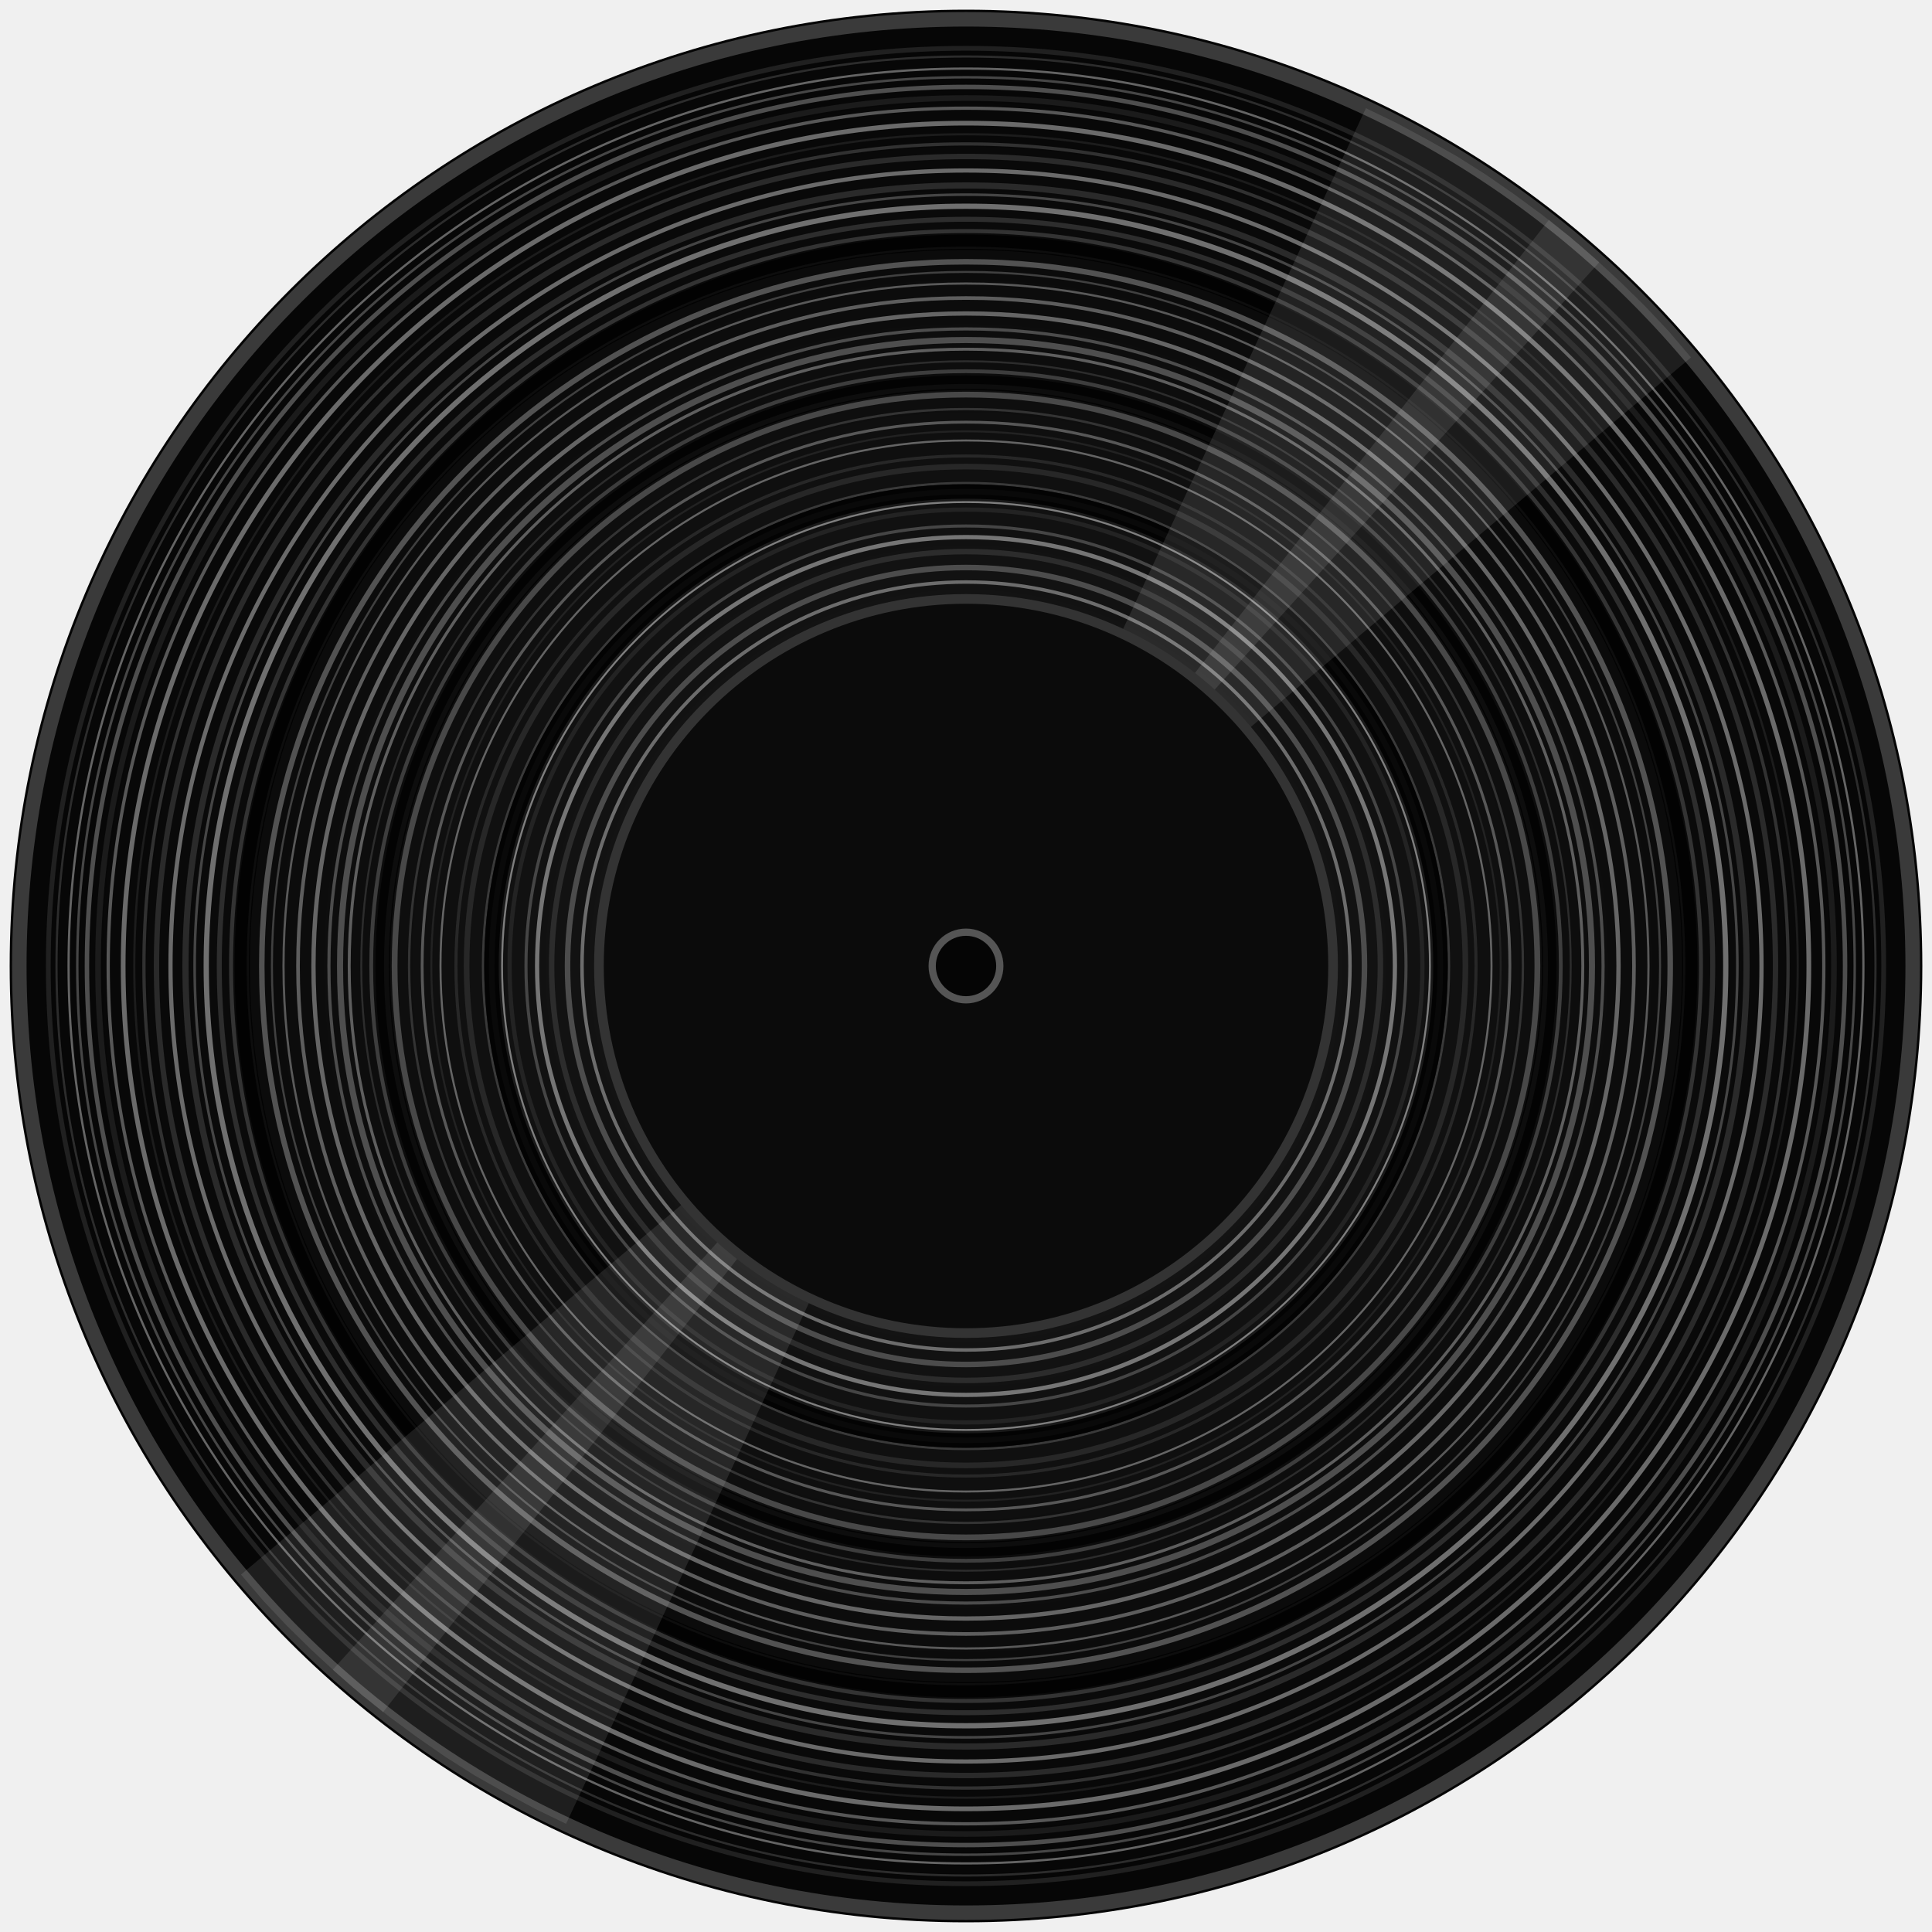
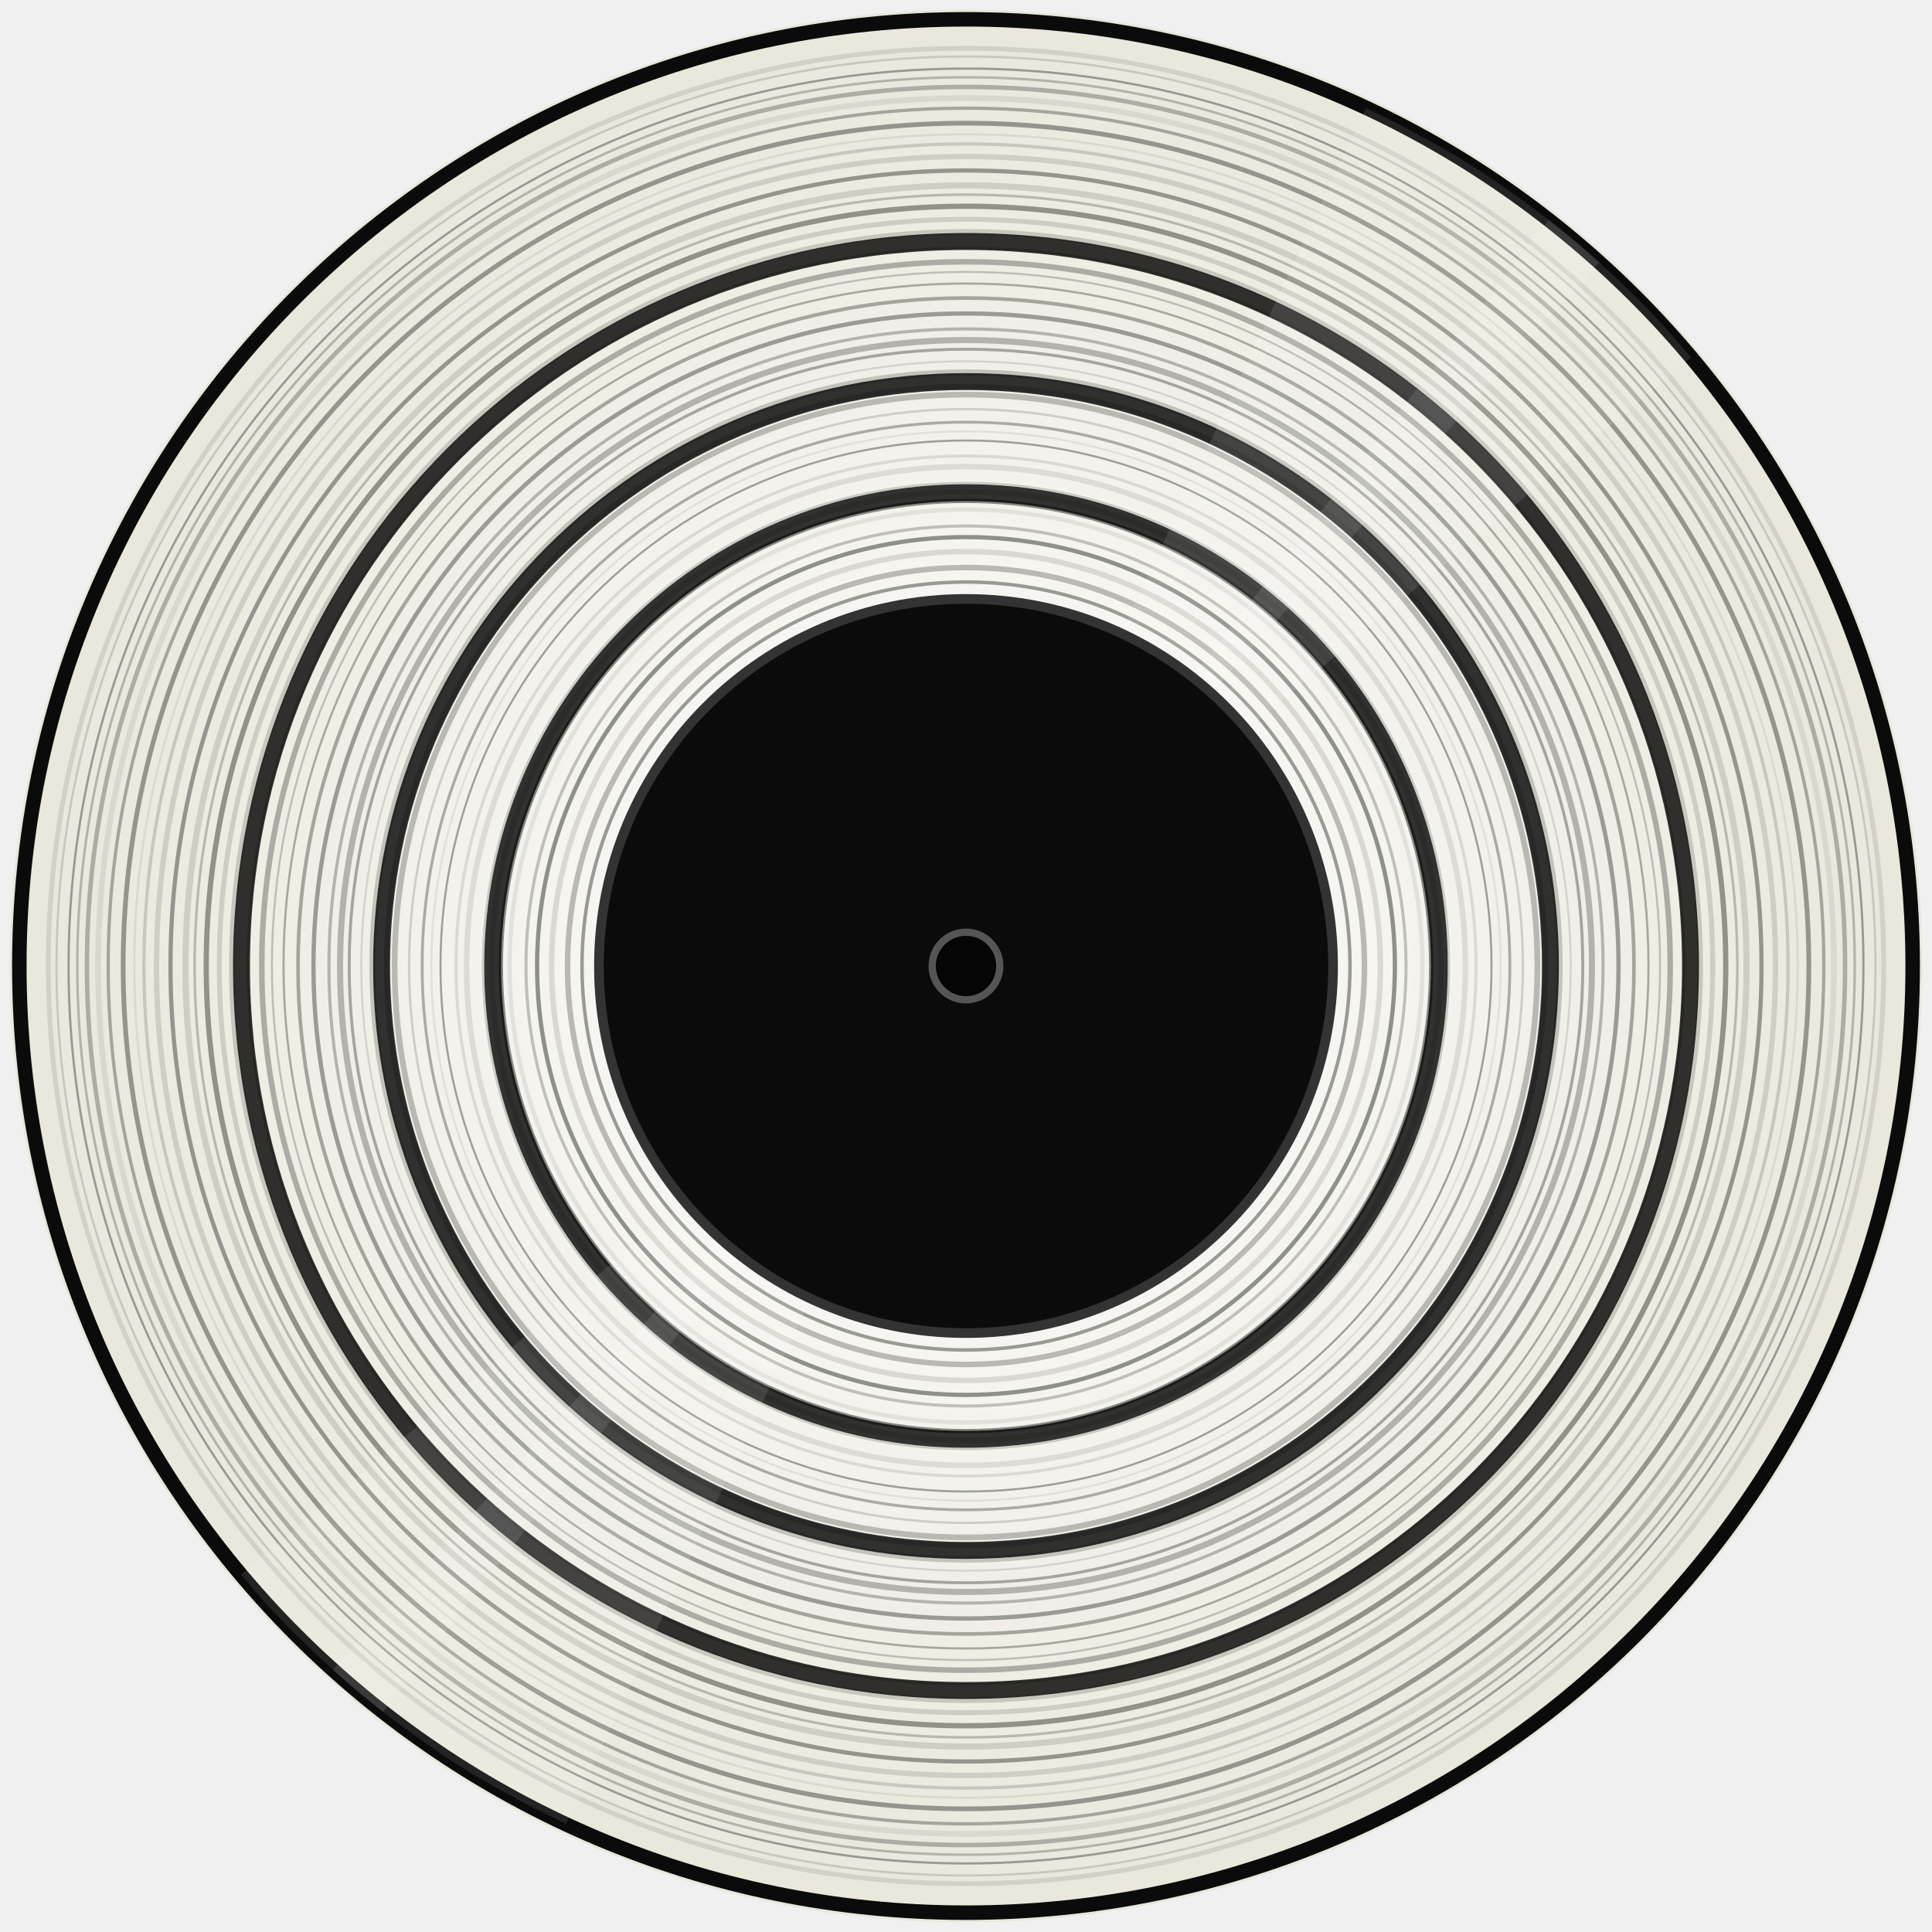
<svg xmlns="http://www.w3.org/2000/svg" viewBox="0 0 400 400">
  <defs>
    <radialGradient id="g" cx="50%" cy="50%" r="50%">
-       <stop offset="0" stop-color="#1b1b1b" />
-       <stop offset="1" stop-color="#050505" />
+       <stop offset="0" stop-color="#ffffff" />
+       <stop offset="1" stop-color="#e9e6da" />
    </radialGradient>
  </defs>
  <circle cx="200" cy="200" r="198" fill="url(#g)" />
-   <circle cx="200" cy="200" r="196" fill="none" stroke="#3a3a3a" stroke-width="3" />
-   <circle cx="200" cy="200" r="190.0" fill="none" stroke="#9a9a9a" stroke-opacity="0.18" stroke-width="0.99" />
-   <circle cx="200" cy="200" r="188.3" fill="none" stroke="#9a9a9a" stroke-opacity="0.26" stroke-width="0.45" />
-   <circle cx="200" cy="200" r="185.8" fill="none" stroke="#9a9a9a" stroke-opacity="0.63" stroke-width="0.46" />
-   <circle cx="200" cy="200" r="184.0" fill="none" stroke="#9a9a9a" stroke-opacity="0.43" stroke-width="0.51" />
-   <circle cx="200" cy="200" r="182.0" fill="none" stroke="#9a9a9a" stroke-opacity="0.48" stroke-width="0.92" />
-   <circle cx="200" cy="200" r="179.7" fill="none" stroke="#9a9a9a" stroke-opacity="0.14" stroke-width="1.17" />
-   <circle cx="200" cy="200" r="177.6" fill="none" stroke="#9a9a9a" stroke-opacity="0.54" stroke-width="0.68" />
-   <circle cx="200" cy="200" r="174.5" fill="none" stroke="#9a9a9a" stroke-opacity="0.67" stroke-width="0.98" />
-   <circle cx="200" cy="200" r="172.2" fill="none" stroke="#9a9a9a" stroke-opacity="0.14" stroke-width="0.45" />
-   <circle cx="200" cy="200" r="170.2" fill="none" stroke="#9a9a9a" stroke-opacity="0.28" stroke-width="0.68" />
-   <circle cx="200" cy="200" r="167.6" fill="none" stroke="#9a9a9a" stroke-opacity="0.23" stroke-width="1.11" />
-   <circle cx="200" cy="200" r="164.7" fill="none" stroke="#9a9a9a" stroke-opacity="0.67" stroke-width="0.87" />
-   <circle cx="200" cy="200" r="161.6" fill="none" stroke="#9a9a9a" stroke-opacity="0.23" stroke-width="1.28" />
-   <circle cx="200" cy="200" r="159.7" fill="none" stroke="#9a9a9a" stroke-opacity="0.41" stroke-width="0.54" />
-   <circle cx="200" cy="200" r="157.3" fill="none" stroke="#9a9a9a" stroke-opacity="0.70" stroke-width="1.09" />
-   <circle cx="200" cy="200" r="154.6" fill="none" stroke="#9a9a9a" stroke-opacity="0.24" stroke-width="1.03" />
-   <circle cx="200" cy="200" r="152.0" fill="none" stroke="#9a9a9a" stroke-opacity="0.29" stroke-width="1.16" />
-   <circle cx="200" cy="200" r="148.7" fill="none" stroke="#9a9a9a" stroke-opacity="0.37" stroke-width="0.45" />
-   <circle cx="200" cy="200" r="145.8" fill="none" stroke="#9a9a9a" stroke-opacity="0.50" stroke-width="1.14" />
-   <circle cx="200" cy="200" r="143.7" fill="none" stroke="#9a9a9a" stroke-opacity="0.37" stroke-width="0.42" />
-   <circle cx="200" cy="200" r="141.3" fill="none" stroke="#9a9a9a" stroke-opacity="0.54" stroke-width="0.45" />
-   <circle cx="200" cy="200" r="138.3" fill="none" stroke="#9a9a9a" stroke-opacity="0.57" stroke-width="0.75" />
-   <circle cx="200" cy="200" r="135.1" fill="none" stroke="#9a9a9a" stroke-opacity="0.63" stroke-width="0.89" />
-   <circle cx="200" cy="200" r="131.9" fill="none" stroke="#9a9a9a" stroke-opacity="0.45" stroke-width="0.65" />
-   <circle cx="200" cy="200" r="129.6" fill="none" stroke="#9a9a9a" stroke-opacity="0.46" stroke-width="1.26" />
-   <circle cx="200" cy="200" r="127.7" fill="none" stroke="#9a9a9a" stroke-opacity="0.57" stroke-width="0.61" />
-   <circle cx="200" cy="200" r="125.2" fill="none" stroke="#9a9a9a" stroke-opacity="0.22" stroke-width="0.40" />
-   <circle cx="200" cy="200" r="122.9" fill="none" stroke="#9a9a9a" stroke-opacity="0.34" stroke-width="1.26" />
-   <circle cx="200" cy="200" r="120.0" fill="none" stroke="#9a9a9a" stroke-opacity="0.35" stroke-width="1.01" />
-   <circle cx="200" cy="200" r="118.3" fill="none" stroke="#9a9a9a" stroke-opacity="0.42" stroke-width="1.19" />
-   <circle cx="200" cy="200" r="115.3" fill="none" stroke="#9a9a9a" stroke-opacity="0.27" stroke-width="0.49" />
-   <circle cx="200" cy="200" r="112.6" fill="none" stroke="#9a9a9a" stroke-opacity="0.52" stroke-width="0.59" />
-   <circle cx="200" cy="200" r="110.7" fill="none" stroke="#9a9a9a" stroke-opacity="0.14" stroke-width="0.40" />
-   <circle cx="200" cy="200" r="108.8" fill="none" stroke="#9a9a9a" stroke-opacity="0.61" stroke-width="0.42" />
-   <circle cx="200" cy="200" r="105.6" fill="none" stroke="#9a9a9a" stroke-opacity="0.18" stroke-width="0.63" />
-   <circle cx="200" cy="200" r="103.4" fill="none" stroke="#9a9a9a" stroke-opacity="0.17" stroke-width="1.16" />
-   <circle cx="200" cy="200" r="100.0" fill="none" stroke="#9a9a9a" stroke-opacity="0.30" stroke-width="0.48" />
-   <circle cx="200" cy="200" r="98.2" fill="none" stroke="#9a9a9a" stroke-opacity="0.22" stroke-width="1.15" />
-   <circle cx="200" cy="200" r="96.3" fill="none" stroke="#9a9a9a" stroke-opacity="0.79" stroke-width="0.88" />
-   <circle cx="200" cy="200" r="94.5" fill="none" stroke="#9a9a9a" stroke-opacity="0.13" stroke-width="0.88" />
-   <circle cx="200" cy="200" r="91.1" fill="none" stroke="#9a9a9a" stroke-opacity="0.38" stroke-width="0.64" />
-   <circle cx="200" cy="200" r="88.8" fill="none" stroke="#9a9a9a" stroke-opacity="0.73" stroke-width="0.88" />
-   <circle cx="200" cy="200" r="85.8" fill="none" stroke="#9a9a9a" stroke-opacity="0.20" stroke-width="1.13" />
-   <circle cx="200" cy="200" r="82.5" fill="none" stroke="#9a9a9a" stroke-opacity="0.43" stroke-width="1.14" />
-   <circle cx="200" cy="200" r="79.5" fill="none" stroke="#9a9a9a" stroke-opacity="0.66" stroke-width="0.72" />
+   <circle cx="200" cy="200" r="196" fill="none" stroke="#0b0b0b" stroke-width="3" />
+   <circle cx="200" cy="200" r="190.0" fill="none" stroke="#6b6b66" stroke-opacity="0.18" stroke-width="0.99" />
+   <circle cx="200" cy="200" r="188.3" fill="none" stroke="#6b6b66" stroke-opacity="0.26" stroke-width="0.45" />
+   <circle cx="200" cy="200" r="185.8" fill="none" stroke="#6b6b66" stroke-opacity="0.63" stroke-width="0.46" />
+   <circle cx="200" cy="200" r="184.0" fill="none" stroke="#6b6b66" stroke-opacity="0.43" stroke-width="0.51" />
+   <circle cx="200" cy="200" r="182.0" fill="none" stroke="#6b6b66" stroke-opacity="0.48" stroke-width="0.92" />
+   <circle cx="200" cy="200" r="179.7" fill="none" stroke="#6b6b66" stroke-opacity="0.14" stroke-width="1.17" />
+   <circle cx="200" cy="200" r="177.6" fill="none" stroke="#6b6b66" stroke-opacity="0.54" stroke-width="0.68" />
+   <circle cx="200" cy="200" r="174.5" fill="none" stroke="#6b6b66" stroke-opacity="0.67" stroke-width="0.98" />
+   <circle cx="200" cy="200" r="172.2" fill="none" stroke="#6b6b66" stroke-opacity="0.14" stroke-width="0.45" />
+   <circle cx="200" cy="200" r="170.2" fill="none" stroke="#6b6b66" stroke-opacity="0.28" stroke-width="0.68" />
+   <circle cx="200" cy="200" r="167.6" fill="none" stroke="#6b6b66" stroke-opacity="0.23" stroke-width="1.11" />
+   <circle cx="200" cy="200" r="164.7" fill="none" stroke="#6b6b66" stroke-opacity="0.67" stroke-width="0.87" />
+   <circle cx="200" cy="200" r="161.6" fill="none" stroke="#6b6b66" stroke-opacity="0.23" stroke-width="1.28" />
+   <circle cx="200" cy="200" r="159.7" fill="none" stroke="#6b6b66" stroke-opacity="0.41" stroke-width="0.54" />
+   <circle cx="200" cy="200" r="157.3" fill="none" stroke="#6b6b66" stroke-opacity="0.70" stroke-width="1.09" />
+   <circle cx="200" cy="200" r="154.6" fill="none" stroke="#6b6b66" stroke-opacity="0.24" stroke-width="1.03" />
+   <circle cx="200" cy="200" r="152.0" fill="none" stroke="#6b6b66" stroke-opacity="0.29" stroke-width="1.16" />
+   <circle cx="200" cy="200" r="148.7" fill="none" stroke="#6b6b66" stroke-opacity="0.37" stroke-width="0.45" />
+   <circle cx="200" cy="200" r="145.8" fill="none" stroke="#6b6b66" stroke-opacity="0.50" stroke-width="1.14" />
+   <circle cx="200" cy="200" r="143.7" fill="none" stroke="#6b6b66" stroke-opacity="0.37" stroke-width="0.42" />
+   <circle cx="200" cy="200" r="141.3" fill="none" stroke="#6b6b66" stroke-opacity="0.54" stroke-width="0.45" />
+   <circle cx="200" cy="200" r="138.3" fill="none" stroke="#6b6b66" stroke-opacity="0.57" stroke-width="0.75" />
+   <circle cx="200" cy="200" r="135.1" fill="none" stroke="#6b6b66" stroke-opacity="0.63" stroke-width="0.89" />
+   <circle cx="200" cy="200" r="131.9" fill="none" stroke="#6b6b66" stroke-opacity="0.45" stroke-width="0.65" />
+   <circle cx="200" cy="200" r="129.6" fill="none" stroke="#6b6b66" stroke-opacity="0.46" stroke-width="1.26" />
+   <circle cx="200" cy="200" r="127.7" fill="none" stroke="#6b6b66" stroke-opacity="0.57" stroke-width="0.61" />
+   <circle cx="200" cy="200" r="125.2" fill="none" stroke="#6b6b66" stroke-opacity="0.22" stroke-width="0.40" />
+   <circle cx="200" cy="200" r="122.9" fill="none" stroke="#6b6b66" stroke-opacity="0.34" stroke-width="1.26" />
+   <circle cx="200" cy="200" r="120.0" fill="none" stroke="#6b6b66" stroke-opacity="0.35" stroke-width="1.01" />
+   <circle cx="200" cy="200" r="118.3" fill="none" stroke="#6b6b66" stroke-opacity="0.42" stroke-width="1.19" />
+   <circle cx="200" cy="200" r="115.3" fill="none" stroke="#6b6b66" stroke-opacity="0.27" stroke-width="0.49" />
+   <circle cx="200" cy="200" r="112.6" fill="none" stroke="#6b6b66" stroke-opacity="0.52" stroke-width="0.59" />
+   <circle cx="200" cy="200" r="110.7" fill="none" stroke="#6b6b66" stroke-opacity="0.14" stroke-width="0.40" />
+   <circle cx="200" cy="200" r="108.8" fill="none" stroke="#6b6b66" stroke-opacity="0.61" stroke-width="0.42" />
+   <circle cx="200" cy="200" r="105.6" fill="none" stroke="#6b6b66" stroke-opacity="0.18" stroke-width="0.63" />
+   <circle cx="200" cy="200" r="103.4" fill="none" stroke="#6b6b66" stroke-opacity="0.17" stroke-width="1.16" />
+   <circle cx="200" cy="200" r="100.0" fill="none" stroke="#6b6b66" stroke-opacity="0.30" stroke-width="0.48" />
+   <circle cx="200" cy="200" r="98.2" fill="none" stroke="#6b6b66" stroke-opacity="0.22" stroke-width="1.15" />
+   <circle cx="200" cy="200" r="96.3" fill="none" stroke="#6b6b66" stroke-opacity="0.79" stroke-width="0.88" />
+   <circle cx="200" cy="200" r="94.5" fill="none" stroke="#6b6b66" stroke-opacity="0.13" stroke-width="0.88" />
+   <circle cx="200" cy="200" r="91.1" fill="none" stroke="#6b6b66" stroke-opacity="0.38" stroke-width="0.64" />
+   <circle cx="200" cy="200" r="88.8" fill="none" stroke="#6b6b66" stroke-opacity="0.73" stroke-width="0.88" />
+   <circle cx="200" cy="200" r="85.8" fill="none" stroke="#6b6b66" stroke-opacity="0.20" stroke-width="1.13" />
+   <circle cx="200" cy="200" r="82.5" fill="none" stroke="#6b6b66" stroke-opacity="0.43" stroke-width="1.14" />
+   <circle cx="200" cy="200" r="79.5" fill="none" stroke="#6b6b66" stroke-opacity="0.66" stroke-width="0.72" />
  <circle cx="200" cy="200" r="150" fill="none" stroke="#000" stroke-opacity=".8" stroke-width="3.5" />
  <circle cx="200" cy="200" r="121" fill="none" stroke="#000" stroke-opacity=".8" stroke-width="3.5" />
  <circle cx="200" cy="200" r="98" fill="none" stroke="#000" stroke-opacity=".8" stroke-width="3.5" />
  <polygon points="200.0,200.0 282.8,22.4 289.2,25.5 295.5,28.9 301.7,32.4 307.7,36.2 313.6,40.3 319.3,44.5 324.9,48.9 330.3,53.6 335.5,58.4 340.6,63.4 345.5,68.6 350.1,74.0" fill="#fff" fill-opacity="0.1" />
  <polygon points="200.0,200.0 117.2,377.6 110.8,374.5 104.5,371.1 98.3,367.6 92.3,363.8 86.4,359.7 80.7,355.5 75.1,351.1 69.7,346.4 64.5,341.6 59.4,336.6 54.5,331.4 49.9,326.0" fill="#fff" fill-opacity="0.1" />
  <polygon points="200.0,200.0 320.7,45.5 321.6,46.3 322.5,47.0 323.3,47.7 324.2,48.4 325.1,49.1 326.0,49.9 326.9,50.6 327.7,51.3 328.6,52.1 329.4,52.8 330.3,53.6 331.1,54.3" fill="#fff" fill-opacity="0.1" />
  <polygon points="200.0,200.0 79.3,354.5 78.4,353.7 77.5,353.0 76.7,352.3 75.8,351.6 74.9,350.9 74.0,350.1 73.1,349.4 72.3,348.7 71.4,347.9 70.6,347.2 69.7,346.4 68.9,345.7" fill="#fff" fill-opacity="0.1" />
  <circle cx="200" cy="200" r="76" fill="#0b0b0b" stroke="#333" stroke-width="2" />
  <circle cx="200" cy="200" r="7" fill="#050505" stroke="#555" stroke-width="1.5" />
</svg>
